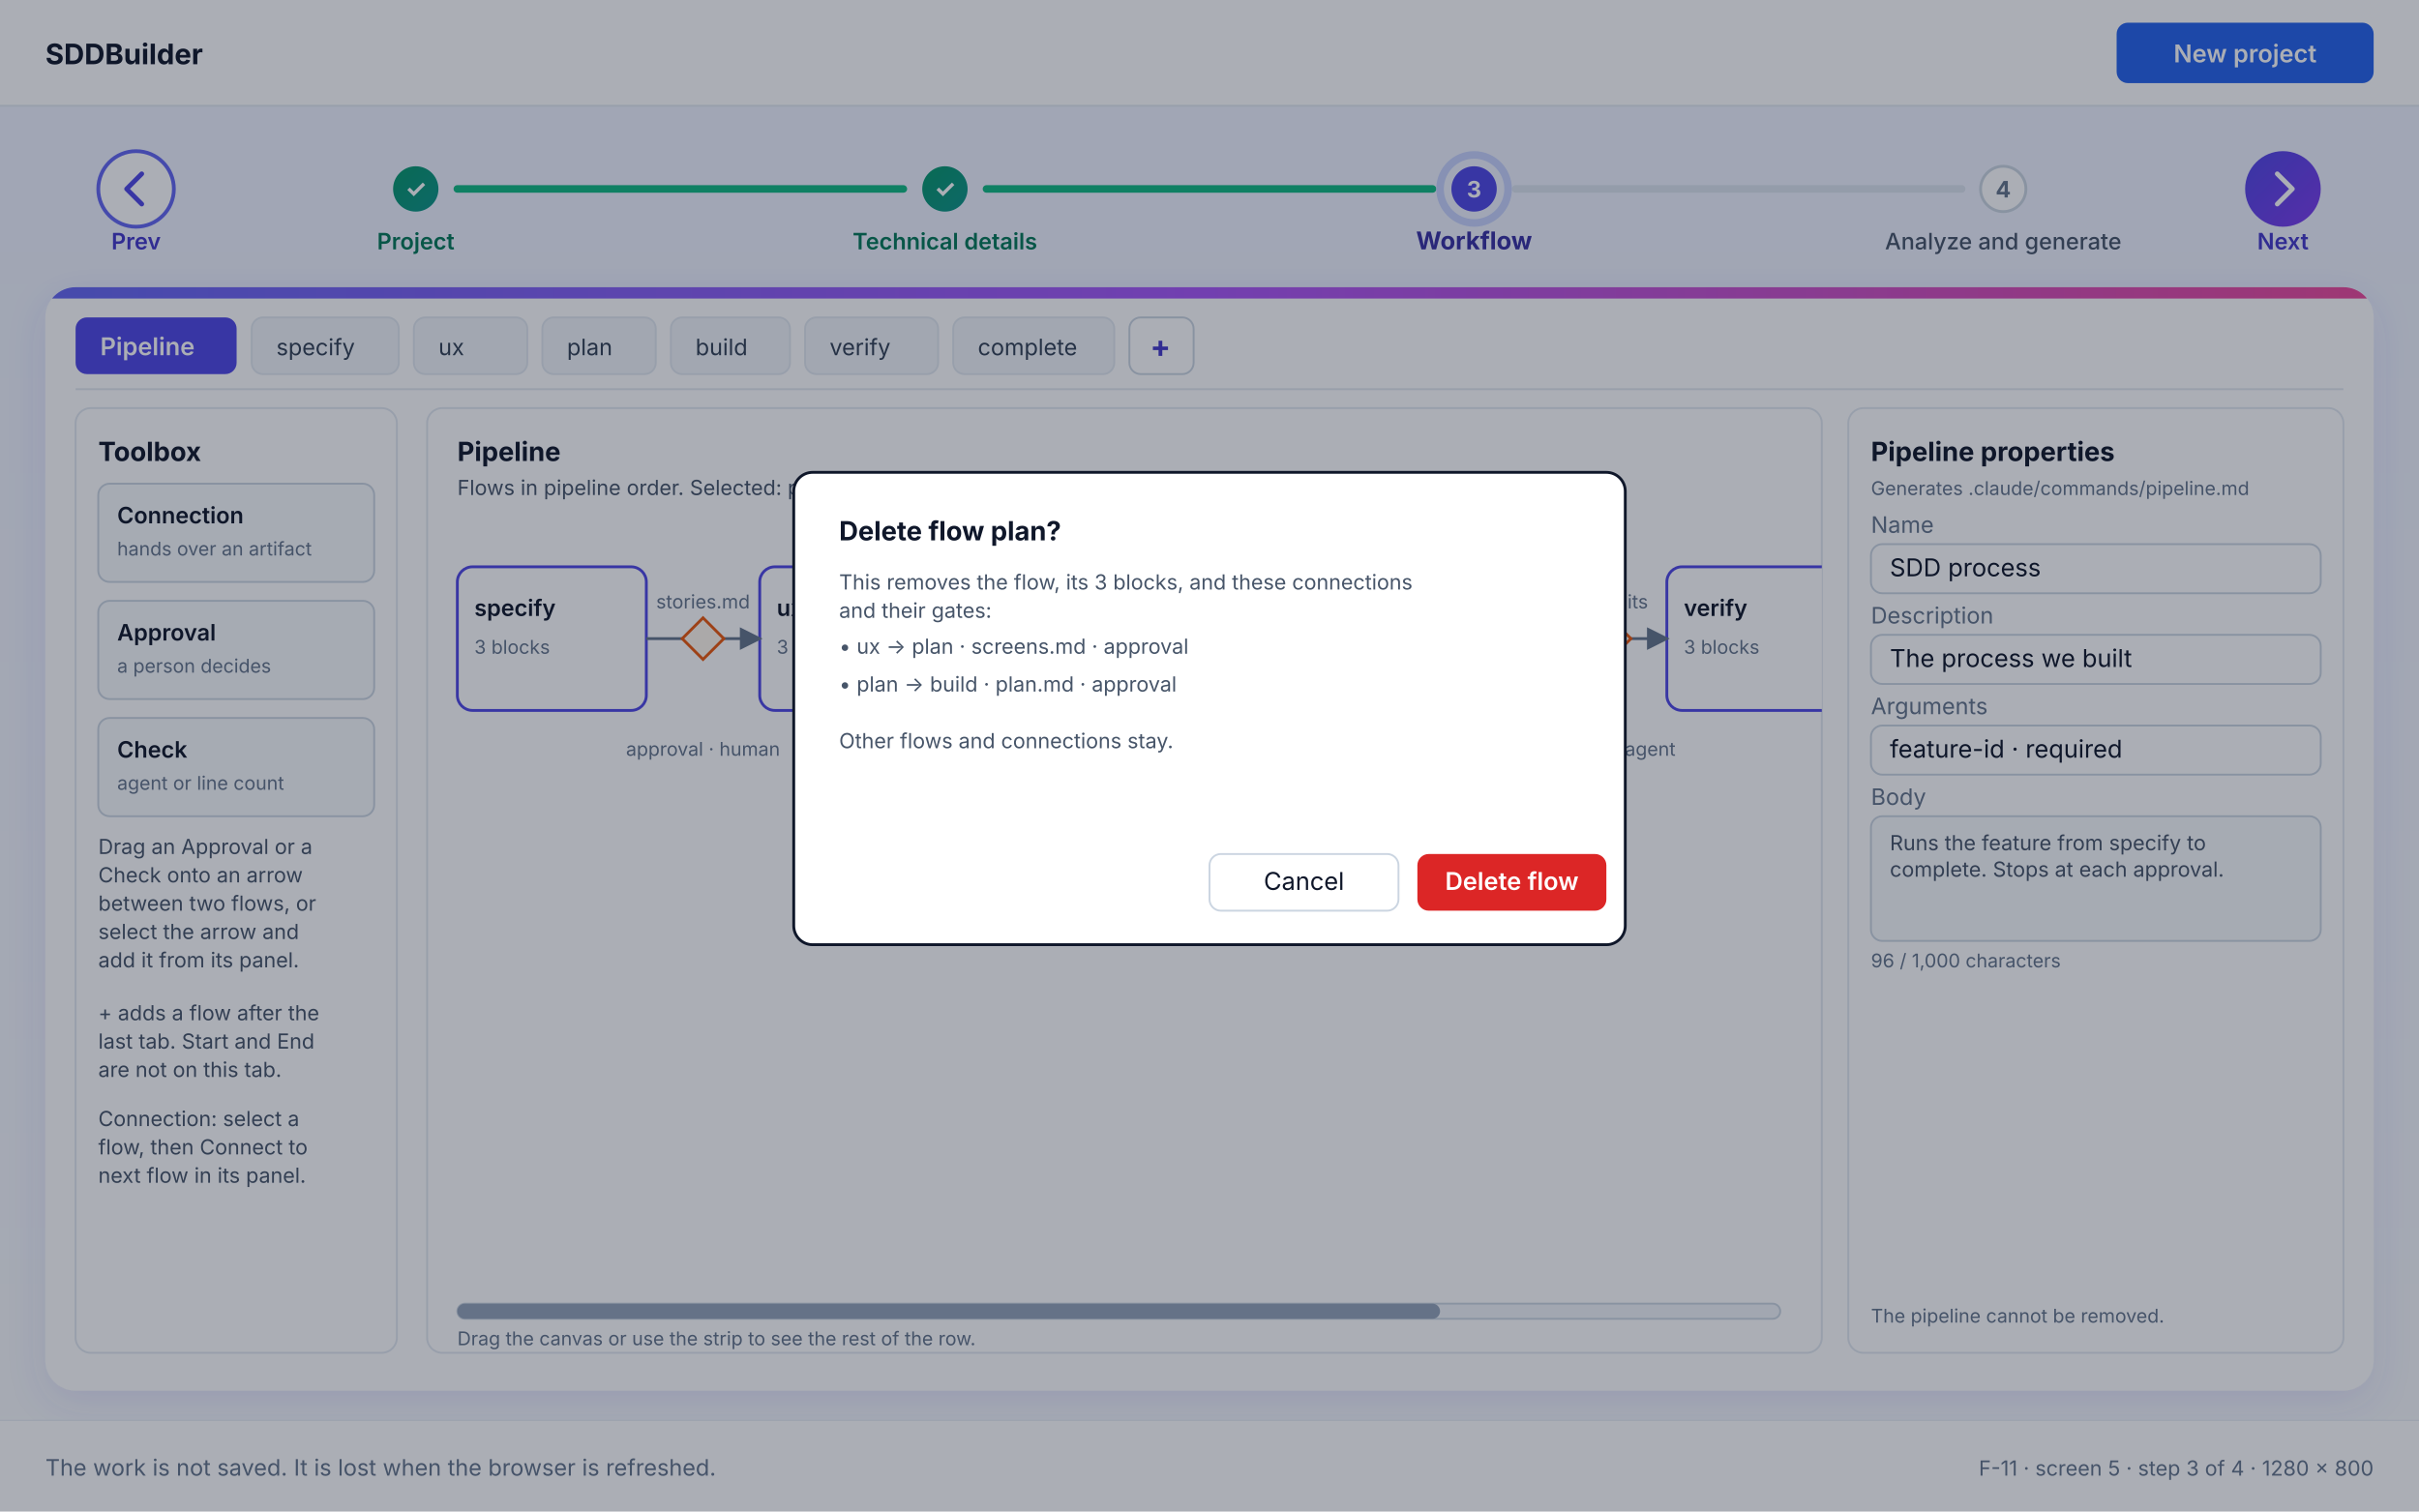
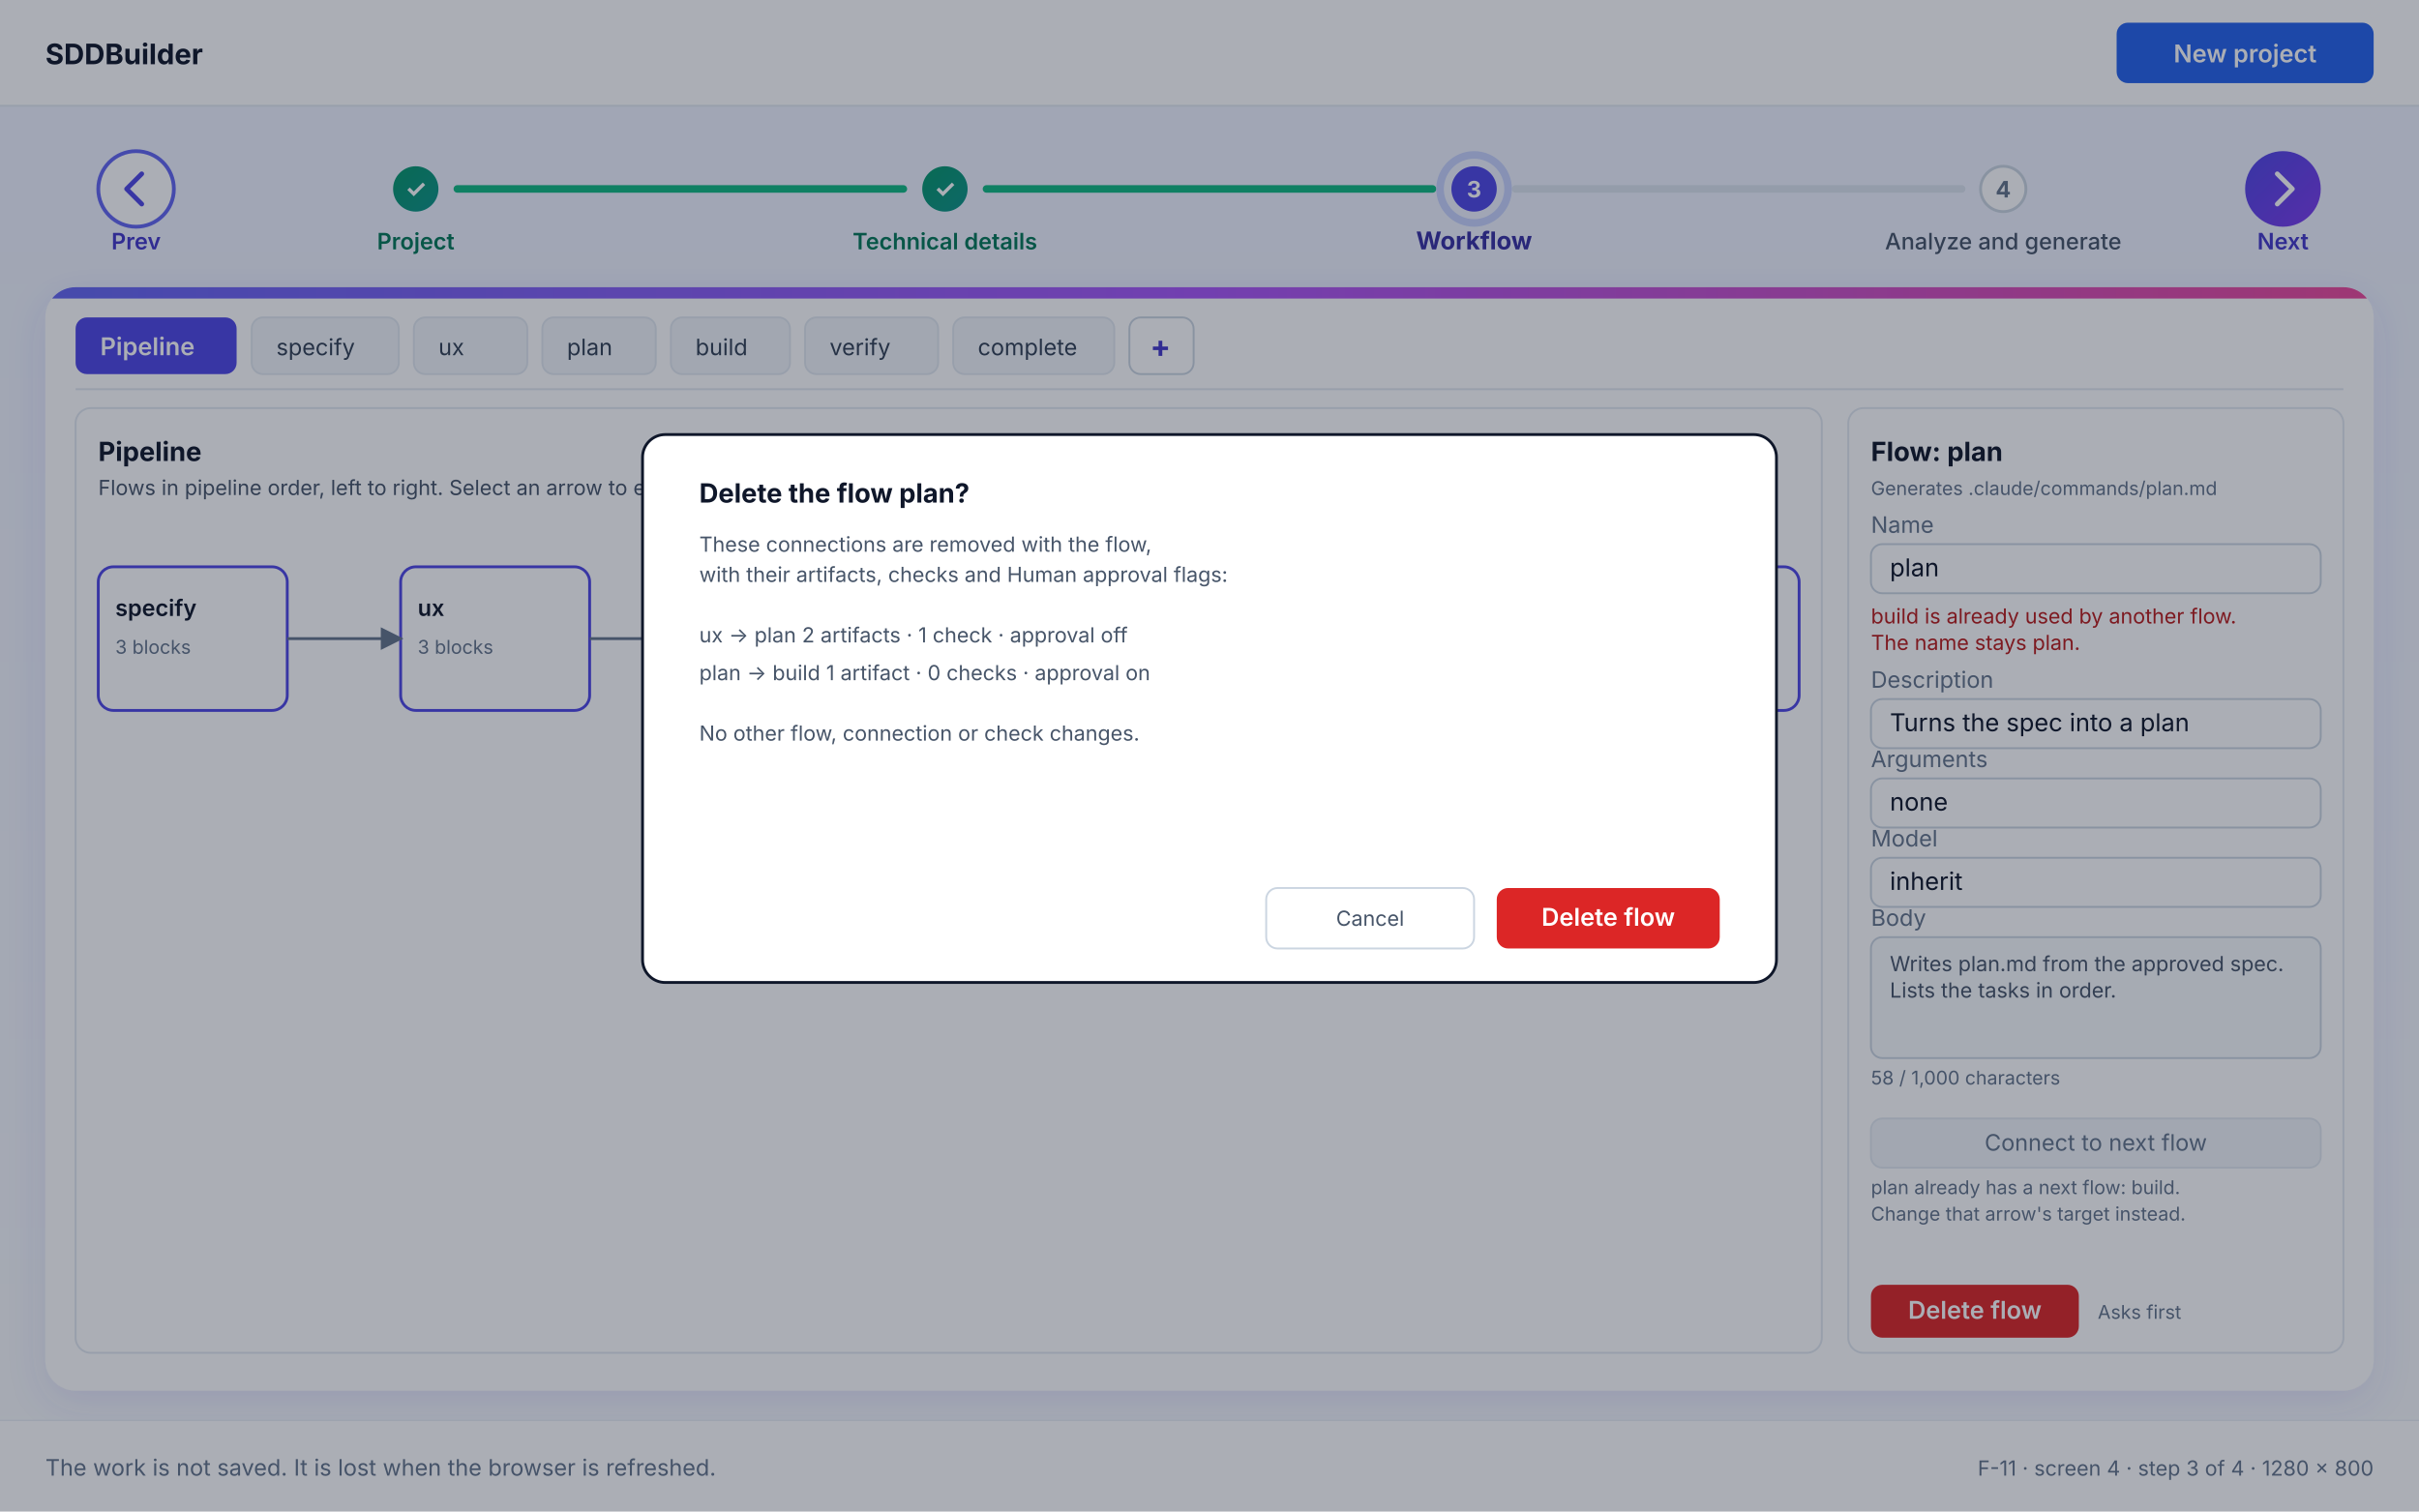
<svg xmlns="http://www.w3.org/2000/svg" width="1280" height="800" viewBox="0 0 1280 800">
  <defs>
    <linearGradient id="gBg" x1="0" y1="0" x2="0" y2="1">
      <stop offset="0" stop-color="#eef2ff" />
      <stop offset="1" stop-color="#f8fafc" />
    </linearGradient>
    <linearGradient id="gBrand" x1="0" y1="0" x2="1" y2="1">
      <stop offset="0" stop-color="#4f46e5" />
      <stop offset="1" stop-color="#7c3aed" />
    </linearGradient>
    <linearGradient id="gDone" x1="0" y1="0" x2="1" y2="1">
      <stop offset="0" stop-color="#059669" />
      <stop offset="1" stop-color="#0d9488" />
    </linearGradient>
    <linearGradient id="gAccent" x1="0" y1="0" x2="1" y2="0">
      <stop offset="0" stop-color="#6366f1" />
      <stop offset="0.5" stop-color="#a855f7" />
      <stop offset="1" stop-color="#ec4899" />
    </linearGradient>
    <filter id="sh" x="-5%" y="-5%" width="110%" height="115%">
      <feDropShadow dx="0" dy="6" stdDeviation="10" flood-color="#4f46e5" flood-opacity="0.12" />
    </filter>
    <clipPath id="cardClip">
      <rect x="24" y="152" width="1232" height="584" rx="16" />
    </clipPath>
    <clipPath id="canvasClip">
-       <rect x="226" y="216" width="738" height="500" />
+       <rect x="40" y="216" width="924" height="500" />
    </clipPath>
    <marker id="arr" markerWidth="8" markerHeight="8" refX="7" refY="4" orient="auto">
      <path d="M0,0 L8,4 L0,8 z" fill="#64748b" />
    </marker>
    <marker id="arrS" markerWidth="8" markerHeight="8" refX="7" refY="4" orient="auto">
      <path d="M0,0 L8,4 L0,8 z" fill="#2563eb" />
    </marker>
    <marker id="arrR" markerWidth="8" markerHeight="8" refX="7" refY="4" orient="auto">
      <path d="M0,0 L8,4 L0,8 z" fill="#dc2626" />
    </marker>
  </defs>
  <style>
text{font-family:system-ui,-apple-system,"Segoe UI",sans-serif;font-size:13px;fill:#0f172a}
.brand{font-size:15px;font-weight:700}
.bt-primary{fill:#ffffff;font-weight:600}
.onP{fill:#ffffff;font-weight:600}
.h2{font-size:14px;font-weight:700}
.bold{font-size:12px;font-weight:600}
.muted{font-size:12px;fill:#64748b}
.small{font-size:11px;fill:#475569}
.tiny{font-size:10px;fill:#64748b}
.caption{font-size:11px;fill:#64748b}
.errT{font-size:11px;fill:#b91c1c}
.warnT{font-size:11px;fill:#b45309}
.plus{font-size:16px;font-weight:700;fill:#4338ca}
.tabT{fill:#334155;font-size:12px}
.nav-label{font-size:12px;font-weight:600;fill:#4338ca}
.label-done{font-size:12px;font-weight:600;fill:#047857}
.label-cur{font-size:13px;font-weight:700;fill:#3730a3}
.label-todo{font-size:12px;font-weight:500;fill:#475569}
.num{font-size:12px;font-weight:700;fill:#ffffff}
.num-todo{font-size:12px;font-weight:700;fill:#64748b}
.check{font-size:13px;font-weight:700;fill:#ffffff}
.ph{font-size:17px;font-weight:600;fill:#4338ca}
.bar{fill:#ffffff}
.div{stroke:#e2e8f0;stroke-width:1}
.card{fill:#ffffff}
.btnP{fill:#2563eb}
.nav-on{fill:#ffffff;stroke:#6366f1;stroke-width:2}
.arrow{fill:none;stroke:#4f46e5;stroke-width:2.5;stroke-linecap:round;stroke-linejoin:round}
.arrow-w{fill:none;stroke:#ffffff;stroke-width:2.5;stroke-linecap:round;stroke-linejoin:round}
.node-todo{fill:#ffffff;stroke:#cbd5e1;stroke-width:1.5}
.node-cur{fill:#4f46e5}
.ring{fill:none;stroke:#c7d2fe;stroke-width:4}
.line-todo{stroke:#dbe3ee;stroke-width:4;stroke-linecap:round}
.line-done{stroke:#10b981;stroke-width:4;stroke-linecap:round}
.panel{fill:#ffffff;stroke:#e2e8f0}
.box{fill:#f8fafc;stroke:#cbd5e1}
.node{fill:#ffffff;stroke:#4f46e5;stroke-width:1.5}
.nodeSel{fill:#eef2ff;stroke:#2563eb;stroke-width:2.5}
.nodeMark{fill:#ffffff;stroke:#dc2626;stroke-width:2}
.gate{fill:#fff7ed;stroke:#ea580c;stroke-width:1.5}
.gateSel{fill:#fff7ed;stroke:#2563eb;stroke-width:2.5}
.line{stroke:#64748b;stroke-width:1.5;fill:none;marker-end:url(#arr)}
.lineSel{stroke:#2563eb;stroke-width:2.5;fill:none;marker-end:url(#arrS)}
.lineBad{stroke:#dc2626;stroke-width:1.5;fill:none;stroke-dasharray:5 4;marker-end:url(#arrR)}
.dragLine{stroke:#2563eb;stroke-width:1.5;fill:none;stroke-dasharray:4 3;marker-end:url(#arrS)}
.drop{fill:#eff6ff;stroke:#2563eb;stroke-width:1.5;stroke-dasharray:4 3}
.ghost{fill:#ffffff;stroke:#2563eb;stroke-width:1.5;stroke-dasharray:4 3}
.field{fill:#ffffff;stroke:#cbd5e1}
.fieldErr{fill:#fef2f2;stroke:#dc2626;stroke-width:1.5}
.chip{fill:#f1f5f9;stroke:#cbd5e1}
.btn{fill:#ffffff;stroke:#cbd5e1}
.btnDanger{fill:#dc2626}
.btnDis{fill:#f1f5f9;stroke:#e2e8f0}
.tab{fill:#f1f5f9;stroke:#e2e8f0}
.tabOn{fill:#4f46e5}
.seg{fill:#ffffff;stroke:#cbd5e1}
.segOn{fill:#2563eb}
.markRed{fill:#fef2f2;stroke:#dc2626}
.markAmber{fill:#fffbeb;stroke:#f59e0b}
.thumb{fill:#94a3b8}
.dim{fill:#0f172a;opacity:0.35}
.dialog{fill:#ffffff;stroke:#0f172a;stroke-width:1.5}
+ 
+ .link{fill:#2563eb;font-size:11px;font-weight:600}
+ .chkBox{fill:#ffffff;stroke:#475569;stroke-width:1.5}
+ .chkOn{fill:#2563eb;stroke:#2563eb;stroke-width:1.5}
+ .tick{fill:none;stroke:#ffffff;stroke-width:2;stroke-linecap:round;stroke-linejoin:round}
+ .handle{fill:#ffffff;stroke:#2563eb;stroke-width:1.5}
+ .handleOn{fill:#2563eb;stroke:#2563eb;stroke-width:1.5}
+ .dashArc{fill:none;stroke:#dc2626;stroke-width:1.5;stroke-dasharray:5 4;marker-end:url(#arrR)}
</style>
  <rect width="1280" height="800" fill="url(#gBg)" />
  <rect x="0" y="0" width="1280" height="56" rx="0" class="bar" />
  <line x1="0" y1="56" x2="1280" y2="56" class="div" />
  <text x="24" y="34" class="brand">SDDBuilder</text>
  <rect x="1120" y="12" width="136" height="32" rx="6" class="btnP" />
  <text x="1188" y="33" class="bt-primary" text-anchor="middle">New project</text>
  <g>
    <circle class="nav-on" cx="72" cy="100" r="20" />
    <path class="arrow" d="M75 92 L67 100 L75 108" />
  </g>
  <text class="nav-label" x="72" y="132" text-anchor="middle">Prev</text>
  <line class="line-done" x1="242" y1="100" x2="478" y2="100" />
  <line class="line-done" x1="522" y1="100" x2="758" y2="100" />
  <line class="line-todo" x1="802" y1="100" x2="1038" y2="100" />
  <circle cx="220" cy="100" r="12" fill="url(#gDone)" />
  <text class="check" x="220" y="104.5" text-anchor="middle">✓</text>
  <text class="label-done" x="220" y="132" text-anchor="middle">Project</text>
  <circle cx="500" cy="100" r="12" fill="url(#gDone)" />
  <text class="check" x="500" y="104.5" text-anchor="middle">✓</text>
  <text class="label-done" x="500" y="132" text-anchor="middle">Technical details</text>
  <circle class="ring" cx="780" cy="100" r="18" />
  <circle class="node-cur" cx="780" cy="100" r="12" />
  <text class="num" x="780" y="104.5" text-anchor="middle">3</text>
  <text class="label-cur" x="780" y="132" text-anchor="middle">Workflow</text>
  <circle class="node-todo" cx="1060" cy="100" r="12" />
  <text class="num-todo" x="1060" y="104.5" text-anchor="middle">4</text>
  <text class="label-todo" x="1060" y="132" text-anchor="middle">Analyze and generate</text>
  <g>
    <circle cx="1208" cy="100" r="20" fill="url(#gBrand)" />
    <path class="arrow-w" d="M1205 92 L1213 100 L1205 108" />
  </g>
  <text class="nav-label" x="1208" y="132" text-anchor="middle">Next</text>
  <rect class="card" x="24" y="152" width="1232" height="584" rx="16" filter="url(#sh)" />
  <rect x="24" y="152" width="1232" height="6" fill="url(#gAccent)" clip-path="url(#cardClip)" />
-   <rect x="40" y="216" width="170" height="500" rx="8" class="panel" />
-   <rect x="226" y="216" width="738" height="500" rx="8" class="panel" />
+   <rect x="40" y="216" width="924" height="500" rx="8" class="panel" />
  <rect x="978" y="216" width="262" height="500" rx="8" class="panel" />
  <rect x="40" y="168" width="85.2" height="30" rx="6" class="tabOn" />
  <text x="53" y="188" class="onP">Pipeline</text>
  <rect x="133.2" y="168" width="77.8" height="30" rx="6" class="tab" />
  <text x="146.2" y="188" class="tabT">specify</text>
  <rect x="219" y="168" width="60" height="30" rx="6" class="tab" />
  <text x="232" y="188" class="tabT">ux</text>
  <rect x="287" y="168" width="60" height="30" rx="6" class="tab" />
  <text x="300" y="188" class="tabT">plan</text>
  <rect x="355" y="168" width="63" height="30" rx="6" class="tab" />
  <text x="368" y="188" class="tabT">build</text>
  <rect x="426" y="168" width="70.4" height="30" rx="6" class="tab" />
  <text x="439" y="188" class="tabT">verify</text>
  <rect x="504.4" y="168" width="85.2" height="30" rx="6" class="tab" />
  <text x="517.4" y="188" class="tabT">complete</text>
  <rect x="597.6" y="168" width="34" height="30" rx="6" class="btn" />
  <text x="608.6" y="189" class="plus">+</text>
  <line x1="40" y1="206" x2="1240" y2="206" class="div" />
-   <text x="52" y="244" class="h2">Toolbox</text>
-   <rect x="52" y="256" width="146" height="52" rx="6" class="box" />
-   <text x="62" y="277" class="bold">Connection</text>
-   <text x="62" y="294" class="tiny">hands over an artifact</text>
-   <rect x="52" y="318" width="146" height="52" rx="6" class="box" />
-   <text x="62" y="339" class="bold">Approval</text>
-   <text x="62" y="356" class="tiny">a person decides</text>
-   <rect x="52" y="380" width="146" height="52" rx="6" class="box" />
-   <text x="62" y="401" class="bold">Check</text>
-   <text x="62" y="418" class="tiny">agent or line count</text>
-   <text x="52" y="452" class="small">Drag an Approval or a</text>
-   <text x="52" y="467" class="small">Check onto an arrow</text>
-   <text x="52" y="482" class="small">between two flows, or</text>
-   <text x="52" y="497" class="small">select the arrow and</text>
-   <text x="52" y="512" class="small">add it from its panel.</text>
-   <text x="52" y="540" class="small">+ adds a flow after the</text>
-   <text x="52" y="555" class="small">last tab. Start and End</text>
-   <text x="52" y="570" class="small">are not on this tab.</text>
-   <text x="52" y="596" class="small">Connection: select a</text>
-   <text x="52" y="611" class="small">flow, then Connect to</text>
-   <text x="52" y="626" class="small">next flow in its panel.</text>
-   <text x="242" y="244" class="h2">Pipeline</text>
-   <text x="242" y="262" class="small">Flows in pipeline order. Selected: plan.</text>
-   <g clip-path="url(#canvasClip)">
-     <rect x="242" y="300" width="100" height="76" rx="8" class="node" />
-     <text x="251" y="326" class="bold">specify</text>
-     <text x="251" y="346" class="tiny">3 blocks</text>
-     <rect x="402" y="300" width="100" height="76" rx="8" class="node" />
-     <text x="411" y="326" class="bold">ux</text>
-     <text x="411" y="346" class="tiny">3 blocks</text>
-     <rect x="562" y="300" width="100" height="76" rx="8" class="nodeSel" />
-     <text x="571" y="326" class="bold">plan</text>
-     <text x="571" y="346" class="tiny">3 blocks</text>
-     <rect x="722" y="300" width="100" height="76" rx="8" class="node" />
-     <text x="731" y="326" class="bold">build</text>
-     <text x="731" y="346" class="tiny">9 blocks</text>
-     <rect x="882" y="300" width="100" height="76" rx="8" class="node" />
-     <text x="891" y="326" class="bold">verify</text>
-     <text x="891" y="346" class="tiny">3 blocks</text>
-     <rect x="1042" y="300" width="100" height="76" rx="8" class="node" />
-     <text x="1051" y="326" class="bold">complete</text>
-     <text x="1051" y="346" class="tiny">3 blocks</text>
-     <line x1="342" y1="338" x2="402" y2="338" class="line" />
-     <text x="372" y="322" class="tiny" text-anchor="middle">stories.md</text>
-     <polygon points="372,327 383,338 372,349 361,338" class="gate" />
-     <text x="372" y="400" class="tiny" text-anchor="middle">approval · human</text>
-     <line x1="502" y1="338" x2="562" y2="338" class="line" />
-     <text x="532" y="322" class="tiny" text-anchor="middle">screens.md</text>
-     <polygon points="532,327 543,338 532,349 521,338" class="gate" />
-     <text x="532" y="400" class="tiny" text-anchor="middle">approval · human</text>
-     <line x1="662" y1="338" x2="722" y2="338" class="line" />
-     <text x="692" y="322" class="tiny" text-anchor="middle">plan.md</text>
-     <polygon points="692,327 703,338 692,349 681,338" class="gate" />
-     <text x="692" y="400" class="tiny" text-anchor="middle">approval · human</text>
-     <line x1="822" y1="338" x2="882" y2="338" class="line" />
-     <text x="852" y="322" class="tiny" text-anchor="middle">commits</text>
-     <polygon points="852,327 863,338 852,349 841,338" class="gate" />
-     <text x="852" y="400" class="tiny" text-anchor="middle">checks · agent</text>
-     <line x1="982" y1="338" x2="1042" y2="338" class="line" />
-     <text x="1012" y="322" class="tiny" text-anchor="middle">criteria</text>
-     <polygon points="1012,327 1023,338 1012,349 1001,338" class="gate" />
-     <text x="1012" y="400" class="tiny" text-anchor="middle">approval · human</text>
-   </g>
-   <rect x="242" y="690" width="700" height="8" rx="4" class="chip" />
-   <rect x="242" y="690" width="520" height="8" rx="4" class="thumb" />
-   <text x="242" y="712" class="tiny">Drag the canvas or use the strip to see the rest of the row.</text>
-   <text x="990" y="244" class="h2">Pipeline properties</text>
-   <text x="990" y="262" class="tiny">Generates .claude/commands/pipeline.md</text>
-   <text x="990" y="282" class="muted">Name</text>
-   <rect x="990" y="288" width="238" height="26" rx="6" class="field" />
-   <text x="1000" y="305">SDD process</text>
-   <text x="990" y="330" class="muted">Description</text>
-   <rect x="990" y="336" width="238" height="26" rx="6" class="field" />
-   <text x="1000" y="353">The process we built</text>
-   <text x="990" y="378" class="muted">Arguments</text>
-   <rect x="990" y="384" width="238" height="26" rx="6" class="field" />
-   <text x="1000" y="401">feature-id · required</text>
-   <text x="990" y="426" class="muted">Body</text>
-   <rect x="990" y="432" width="238" height="66" rx="6" class="box" />
-   <text x="1000" y="450" class="small">Runs the feature from specify to</text>
-   <text x="1000" y="464" class="small">complete. Stops at each approval.</text>
-   <text x="990" y="512" class="tiny">96 / 1,000 characters</text>
-   <text x="990" y="700" class="tiny">The pipeline cannot be removed.</text>
  <line x1="0" y1="752" x2="1280" y2="752" class="div" />
  <rect x="0" y="752" width="1280" height="48" rx="0" class="bar" />
  <text x="24" y="781" class="muted">The work is not saved. It is lost when the browser is refreshed.</text>
-   <text x="1256" y="781" class="caption" text-anchor="end">F-11 · screen 5 · step 3 of 4 · 1280 × 800</text>
+   <text x="1256" y="781" class="caption" text-anchor="end">F-11 · screen 4 · step 3 of 4 · 1280 × 800</text>
+   <text x="52" y="244" class="h2">Pipeline</text>
+   <text x="52" y="262" class="small">Flows in pipeline order, left to right. Select an arrow to edit its artifacts and checks.</text>
+   <g clip-path="url(#canvasClip)">
+     <rect x="52" y="300" width="100" height="76" rx="8" class="node" />
+     <text x="61" y="326" class="bold">specify</text>
+     <text x="61" y="346" class="tiny">3 blocks</text>
+     <rect x="212" y="300" width="100" height="76" rx="8" class="node" />
+     <text x="221" y="326" class="bold">ux</text>
+     <text x="221" y="346" class="tiny">3 blocks</text>
+     <rect x="372" y="300" width="100" height="76" rx="8" class="nodeSel" />
+     <text x="381" y="326" class="bold">plan</text>
+     <text x="381" y="346" class="tiny">3 blocks</text>
+     <rect x="532" y="300" width="100" height="76" rx="8" class="node" />
+     <text x="541" y="326" class="bold">build</text>
+     <text x="541" y="346" class="tiny">9 blocks</text>
+     <rect x="692" y="300" width="100" height="76" rx="8" class="node" />
+     <text x="701" y="326" class="bold">verify</text>
+     <text x="701" y="346" class="tiny">3 blocks</text>
+     <rect x="852" y="300" width="100" height="76" rx="8" class="node" />
+     <text x="861" y="326" class="bold">complete</text>
+     <text x="861" y="346" class="tiny">3 blocks</text>
+     <line x1="152" y1="338" x2="212" y2="338" class="line" />
+     <line x1="312" y1="338" x2="372" y2="338" class="line" />
+     <line x1="472" y1="338" x2="532" y2="338" class="line" />
+     <line x1="632" y1="338" x2="692" y2="338" class="line" />
+     <line x1="792" y1="338" x2="852" y2="338" class="line" />
+   </g>
+   <text x="990" y="244" class="h2">Flow: plan</text>
+   <text x="990" y="262" class="tiny">Generates .claude/commands/plan.md</text>
+   <text x="990" y="282" class="muted">Name</text>
+   <rect x="990" y="288" width="238" height="26" rx="6" class="field" />
+   <text x="1000" y="305">plan</text>
+   <text x="990" y="330" class="errT">build is already used by another flow.</text>
+   <text x="990" y="344" class="errT">The name stays plan.</text>
+   <text x="990" y="364" class="muted">Description</text>
+   <rect x="990" y="370" width="238" height="26" rx="6" class="field" />
+   <text x="1000" y="387">Turns the spec into a plan</text>
+   <text x="990" y="406" class="muted">Arguments</text>
+   <rect x="990" y="412" width="238" height="26" rx="6" class="field" />
+   <text x="1000" y="429">none</text>
+   <text x="990" y="448" class="muted">Model</text>
+   <rect x="990" y="454" width="238" height="26" rx="6" class="field" />
+   <text x="1000" y="471">inherit</text>
+   <text x="990" y="490" class="muted">Body</text>
+   <rect x="990" y="496" width="238" height="64" rx="6" class="box" />
+   <text x="1000" y="514" class="small">Writes plan.md from the approved spec.</text>
+   <text x="1000" y="528" class="small">Lists the tasks in order.</text>
+   <text x="990" y="574" class="tiny">58 / 1,000 characters</text>
+   <rect x="990" y="592" width="238" height="26" rx="6" class="btnDis" />
+   <text x="1109.0" y="609.0" class="muted" text-anchor="middle">Connect to next flow</text>
+   <text x="990" y="632" class="tiny">plan already has a next flow: build.</text>
+   <text x="990" y="646" class="tiny">Change that arrow's target instead.</text>
+   <rect x="990" y="680" width="110" height="28" rx="6" class="btnDanger" />
+   <text x="1045.0" y="698.0" class="bt-primary" text-anchor="middle">Delete flow</text>
+   <text x="1110" y="698" class="tiny">Asks first</text>
  <rect x="0" y="0" width="1280" height="800" rx="0" class="dim" />
-   <rect x="420" y="250" width="440" height="250" rx="10" class="dialog" />
-   <text x="444" y="286" class="h2">Delete flow plan?</text>
-   <text x="444" y="312" class="small">This removes the flow, its 3 blocks, and these connections</text>
-   <text x="444" y="327" class="small">and their gates:</text>
-   <text x="444" y="346" class="small">• ux → plan · screens.md · approval</text>
-   <text x="444" y="366" class="small">• plan → build · plan.md · approval</text>
-   <text x="444" y="396" class="small">Other flows and connections stay.</text>
-   <rect x="640" y="452" width="100" height="30" rx="6" class="btn" />
-   <text x="690" y="471" text-anchor="middle">Cancel</text>
-   <rect x="750" y="452" width="100" height="30" rx="6" class="btnDanger" />
-   <text x="800" y="471" class="onP" text-anchor="middle">Delete flow</text>
+   <rect x="340" y="230" width="600" height="290" rx="12" class="dialog" />
+   <text x="370" y="266" class="h2">Delete the flow plan?</text>
+   <text x="370" y="292" class="small">These connections are removed with the flow,</text>
+   <text x="370" y="308" class="small">with their artifacts, checks and Human approval flags:</text>
+   <text x="370" y="340" class="small">ux → plan    2 artifacts · 1 check · approval off</text>
+   <text x="370" y="360" class="small">plan → build    1 artifact · 0 checks · approval on</text>
+   <text x="370" y="392" class="small">No other flow, connection or check changes.</text>
+   <rect x="670" y="470" width="110" height="32" rx="6" class="btn" />
+   <text x="725.0" y="490.0" class="small" text-anchor="middle">Cancel</text>
+   <rect x="792" y="470" width="118" height="32" rx="6" class="btnDanger" />
+   <text x="851.0" y="490.0" class="bt-primary" text-anchor="middle">Delete flow</text>
</svg>
